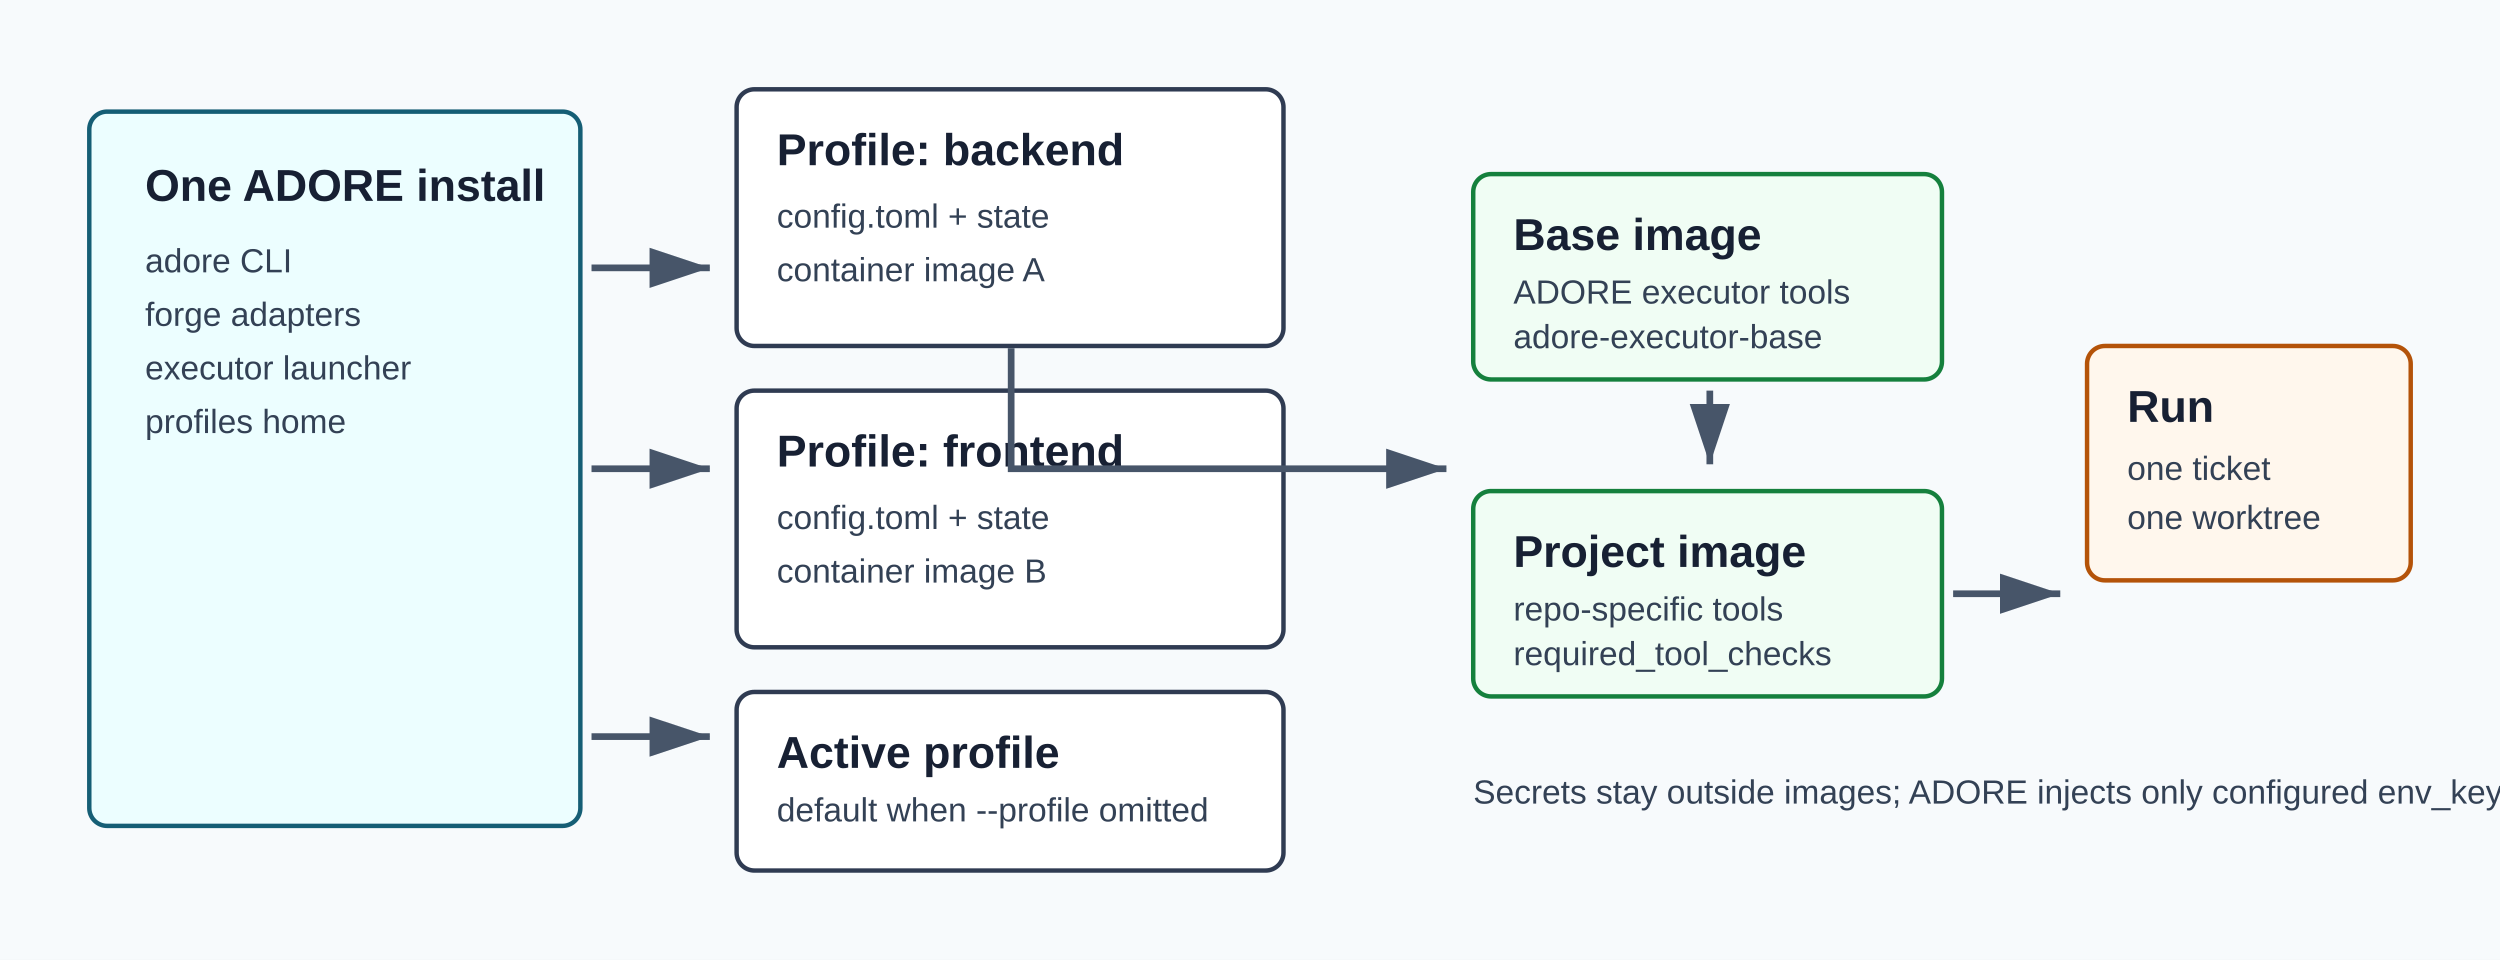
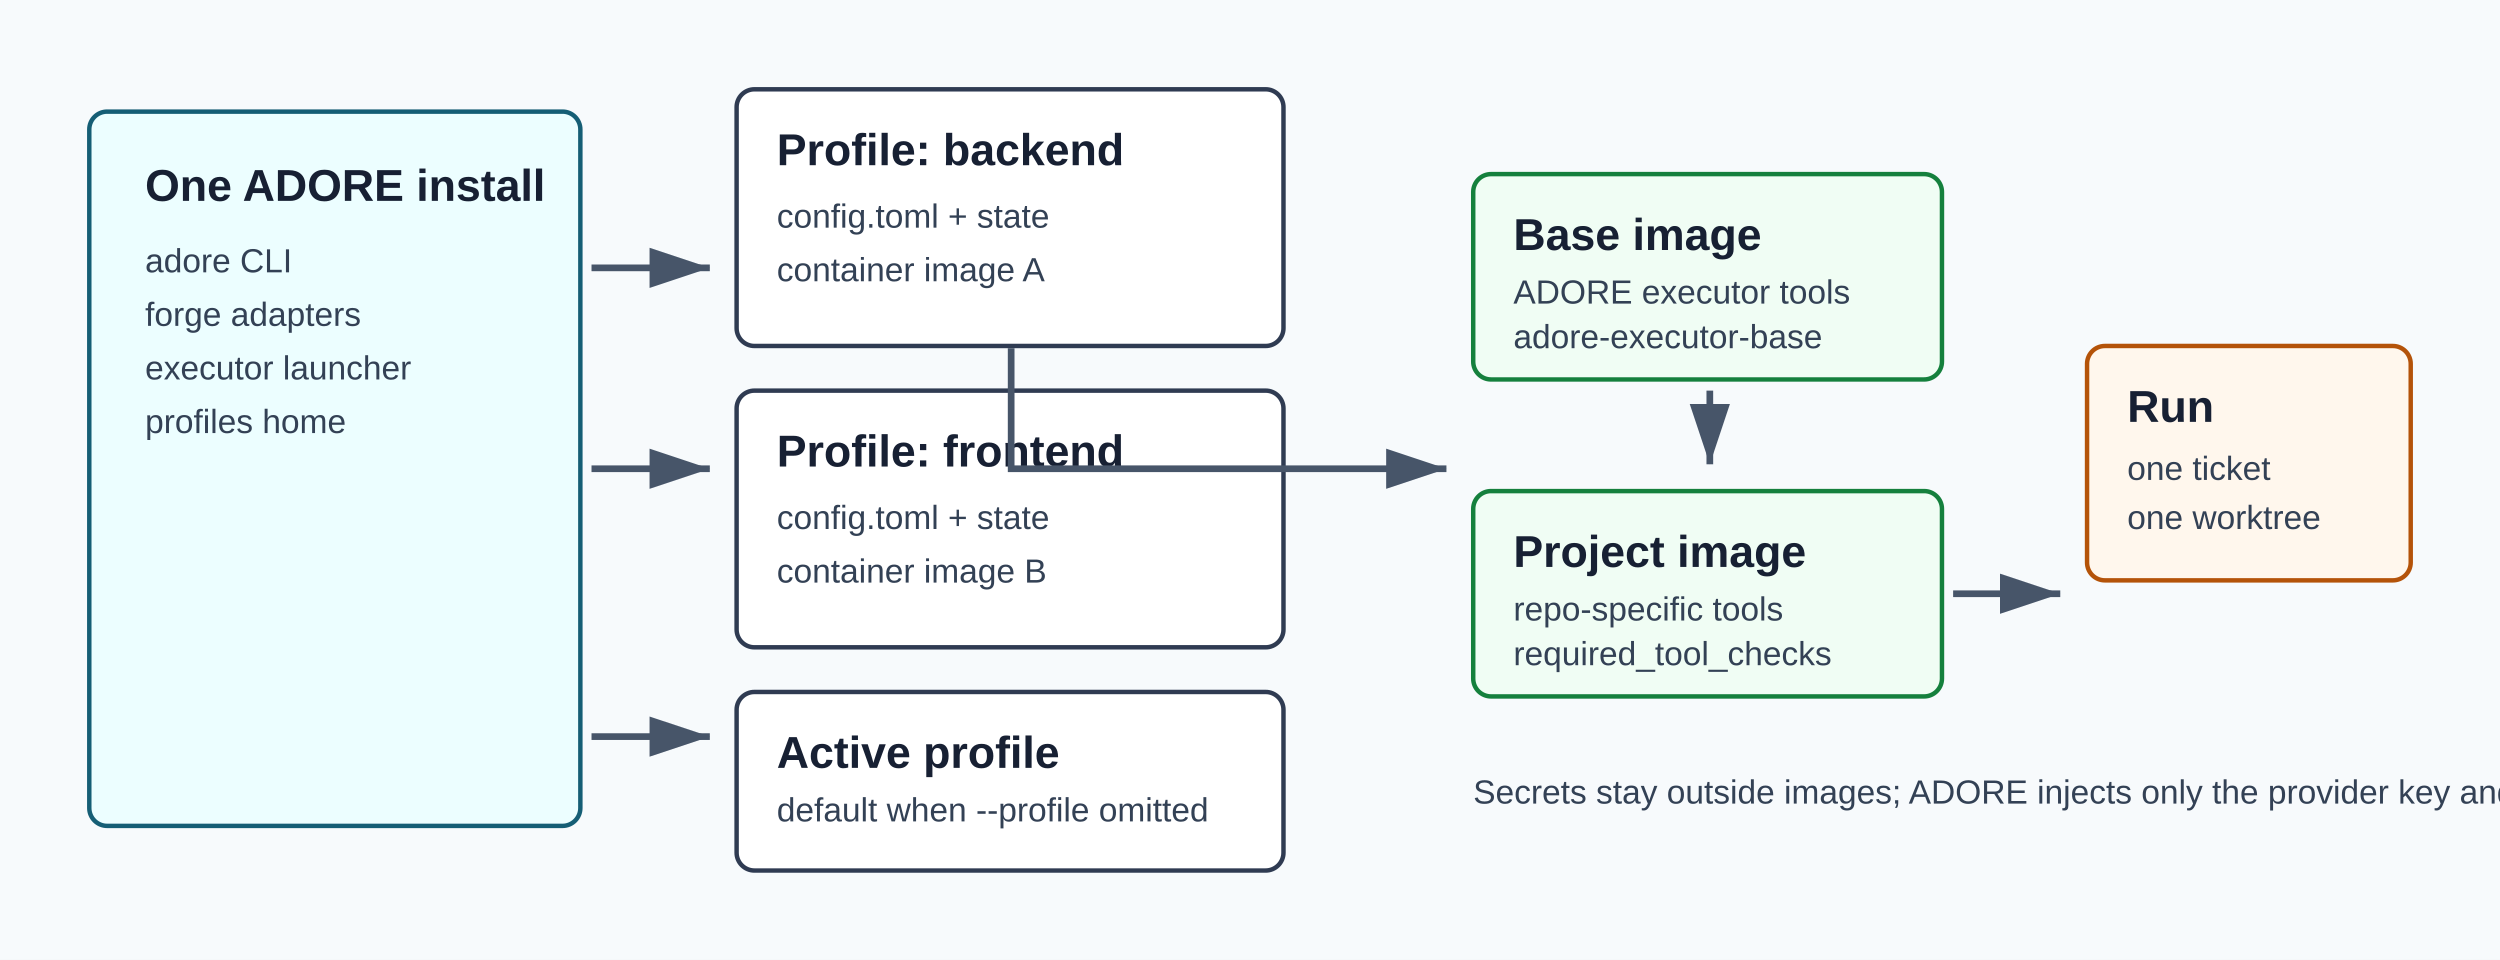
<svg xmlns="http://www.w3.org/2000/svg" width="1120" height="430" viewBox="0 0 1120 430" role="img" aria-labelledby="title desc">
  <defs>
    <style>
      .bg { fill: #f7fafc; }
      .host { fill: #ecfeff; stroke: #155e75; stroke-width: 2; rx: 8; }
      .profile { fill: #ffffff; stroke: #2f3b52; stroke-width: 2; rx: 8; }
      .image { fill: #f0fdf4; stroke: #15803d; stroke-width: 2; rx: 8; }
      .run { fill: #fff7ed; stroke: #b45309; stroke-width: 2; rx: 8; }
      .text { fill: #172033; font: 600 20px Arial, sans-serif; }
      .small { fill: #334155; font: 15px Arial, sans-serif; }
      .line { stroke: #475569; stroke-width: 3; fill: none; marker-end: url(#arrow); }
    </style>
    <marker id="arrow" markerWidth="10" markerHeight="10" refX="9" refY="3" orient="auto" markerUnits="strokeWidth">
      <path d="M0,0 L9,3 L0,6 Z" fill="#475569" />
    </marker>
  </defs>
  <rect class="bg" x="0" y="0" width="1120" height="430" />
  <rect class="host" x="40" y="50" width="220" height="320" />
  <text class="text" x="65" y="90">One ADORE install</text>
  <text class="small" x="65" y="122">adore CLI</text>
  <text class="small" x="65" y="146">forge adapters</text>
  <text class="small" x="65" y="170">executor launcher</text>
  <text class="small" x="65" y="194">profiles home</text>
  <g transform="translate(330 40)">
    <rect class="profile" width="245" height="115" />
    <text class="text" x="18" y="34">Profile: backend</text>
    <text class="small" x="18" y="62">config.toml + state</text>
    <text class="small" x="18" y="86">container image A</text>
  </g>
  <g transform="translate(330 175)">
    <rect class="profile" width="245" height="115" />
    <text class="text" x="18" y="34">Profile: frontend</text>
    <text class="small" x="18" y="62">config.toml + state</text>
    <text class="small" x="18" y="86">container image B</text>
  </g>
  <g transform="translate(330 310)">
    <rect class="profile" width="245" height="80" />
    <text class="text" x="18" y="34">Active profile</text>
    <text class="small" x="18" y="58">default when --profile omitted</text>
  </g>
  <path class="line" d="M265 120 H318" />
  <path class="line" d="M265 210 H318" />
  <path class="line" d="M265 330 H318" />
  <g transform="translate(660 78)">
    <rect class="image" width="210" height="92" />
    <text class="text" x="18" y="34">Base image</text>
    <text class="small" x="18" y="58">ADORE executor tools</text>
    <text class="small" x="18" y="78">adore-executor-base</text>
  </g>
  <g transform="translate(660 220)">
    <rect class="image" width="210" height="92" />
    <text class="text" x="18" y="34">Project image</text>
    <text class="small" x="18" y="58">repo-specific tools</text>
    <text class="small" x="18" y="78">required_tool_checks</text>
  </g>
  <path class="line" d="M453 156 V210 H648" />
  <path class="line" d="M766 175 V208" />
  <g transform="translate(935 155)">
    <rect class="run" width="145" height="105" />
    <text class="text" x="18" y="34">Run</text>
    <text class="small" x="18" y="60">one ticket</text>
    <text class="small" x="18" y="82">one worktree</text>
  </g>
  <path class="line" d="M875 266 H923" />
-   <text class="small" x="660" y="360">Secrets stay outside images; ADORE injects only configured env_keys at run time.</text>
+   <text class="small" x="660" y="360">Secrets stay outside images; ADORE injects only the provider key and env_keys at run time.</text>
</svg>
